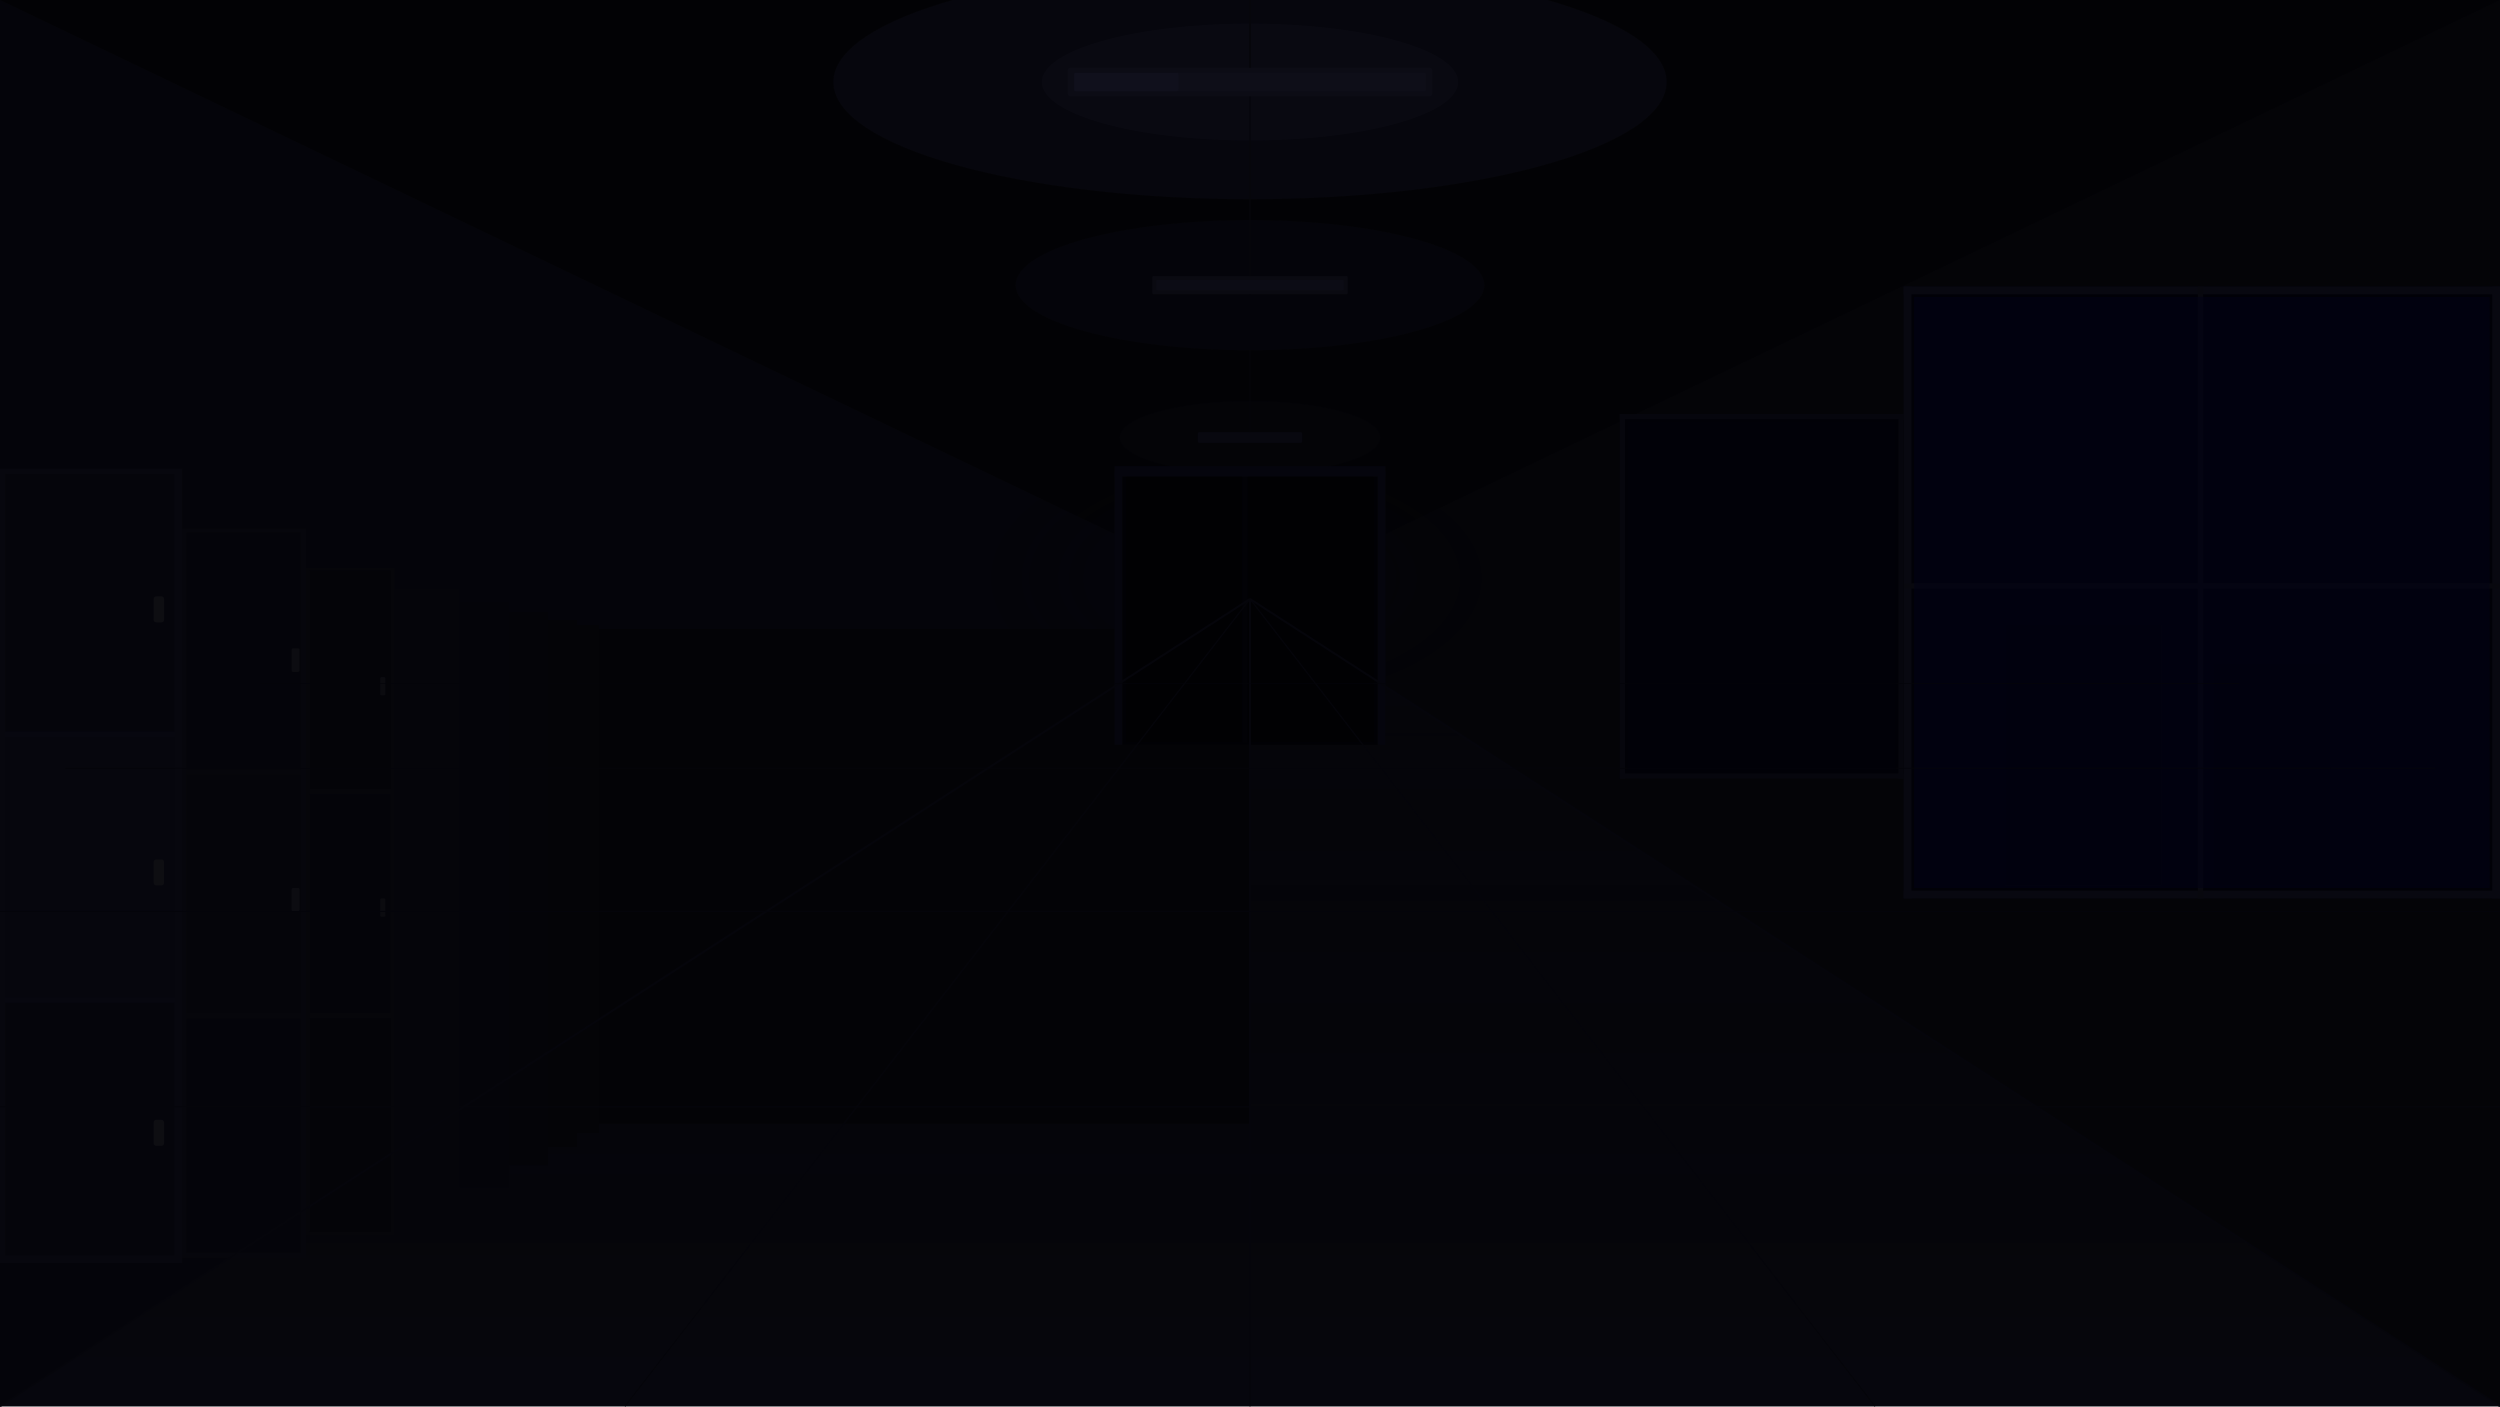
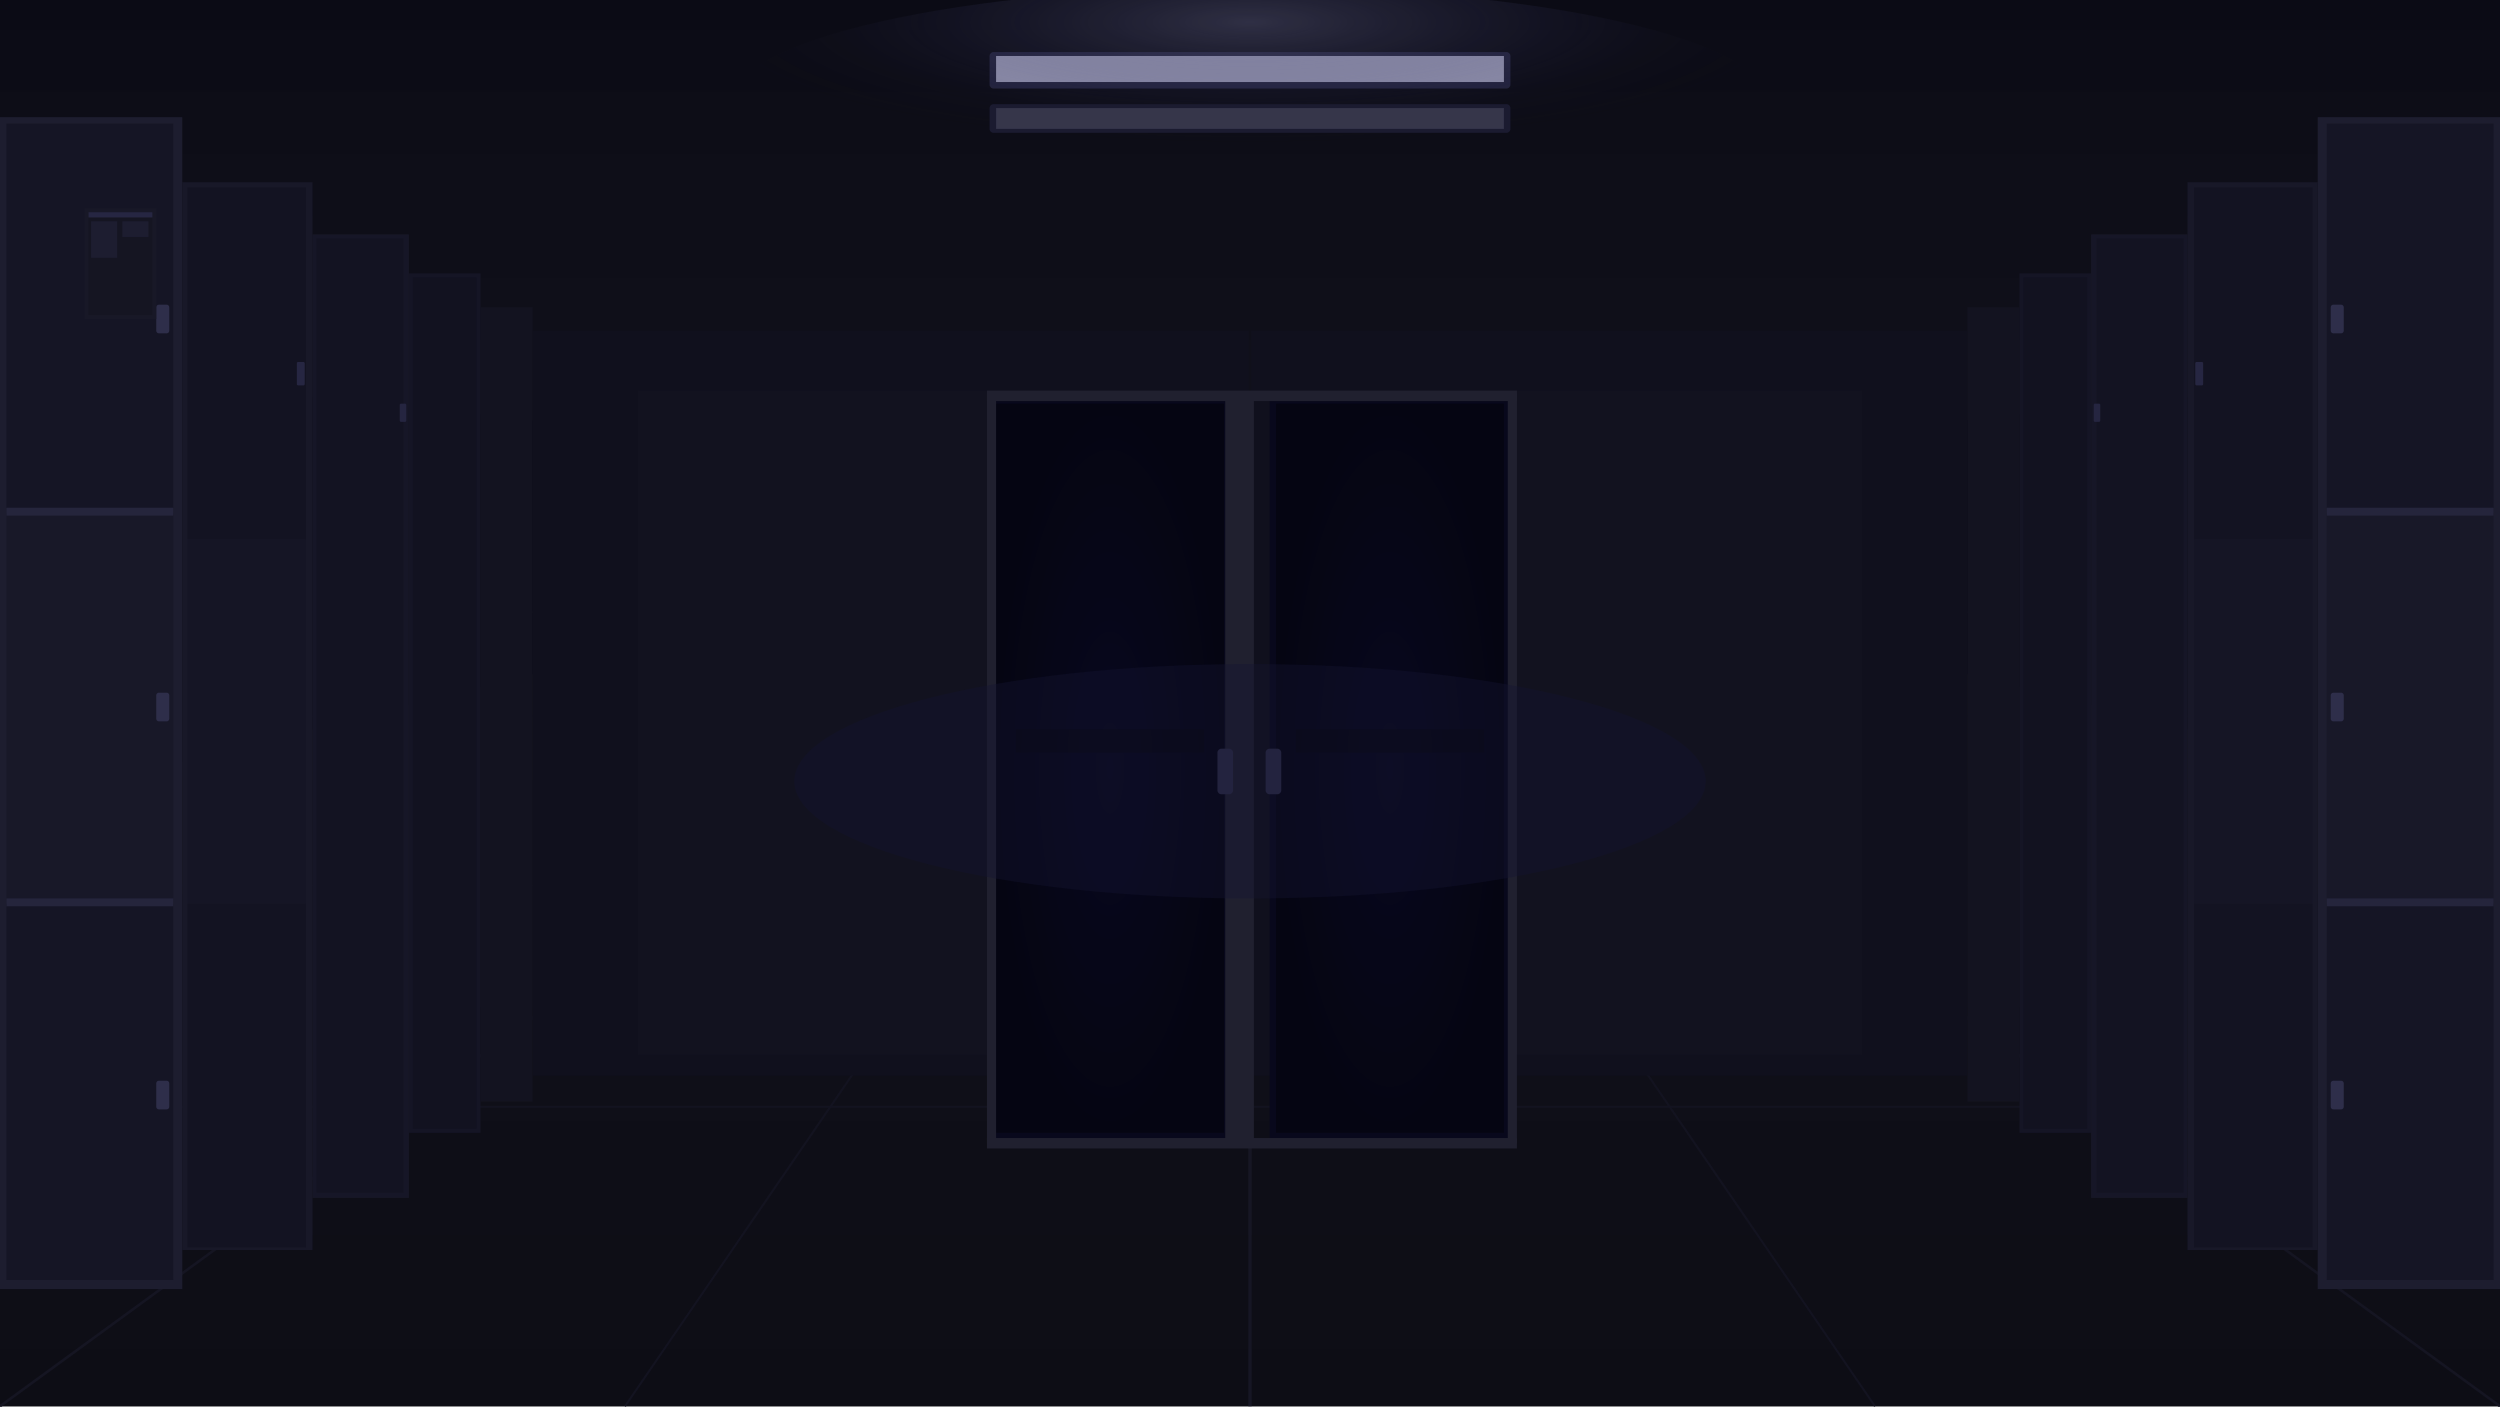
<svg xmlns="http://www.w3.org/2000/svg" viewBox="0 0 1920 1080">
  <defs>
-     <radialGradient id="vpGlow" cx="50%" cy="46%" r="28%">
-       <stop offset="0%" stop-color="#0e0e1a" stop-opacity="0.6" />
+     <radialGradient id="lightGlow" cx="50%" cy="15%" r="55%">
+       <stop offset="0%" stop-color="#9090c0" stop-opacity="0.35" />
+       <stop offset="60%" stop-color="#484880" stop-opacity="0.1" />
      <stop offset="100%" stop-color="transparent" />
    </radialGradient>
-     <radialGradient id="lightHalo" cx="50%" cy="0%" r="80%">
-       <stop offset="0%" stop-color="#14141e" stop-opacity="0.5" />
-       <stop offset="100%" stop-color="transparent" />
+     <linearGradient id="floor" x1="0" y1="0" x2="0" y2="1">
+       <stop offset="0%" stop-color="#181820" />
+       <stop offset="100%" stop-color="#101018" />
+     </linearGradient>
+     <linearGradient id="ceiling" x1="0" y1="0" x2="0" y2="1">
+       <stop offset="0%" stop-color="#0e0e18" />
+       <stop offset="100%" stop-color="#161620" />
+     </linearGradient>
+     <radialGradient id="doorNight" cx="50%" cy="50%" r="50%">
+       <stop offset="0%" stop-color="#0a0a24" />
+       <stop offset="100%" stop-color="#060614" />
    </radialGradient>
-     <linearGradient id="floorG" x1="0" y1="0" x2="0" y2="1">
-       <stop offset="0%" stop-color="#050508" />
-       <stop offset="100%" stop-color="#090910" />
-     </linearGradient>
-     <linearGradient id="reflectG" x1="0" y1="0" x2="0" y2="1">
-       <stop offset="0%" stop-color="#0c0c14" stop-opacity="0.3" />
-       <stop offset="100%" stop-color="transparent" />
-     </linearGradient>
  </defs>
-   <rect width="1920" height="1080" fill="#040408" />
-   <polygon points="0,0 1920,0 960,460" fill="#030306" />
-   <polygon points="0,0 0,1080 960,460" fill="#06060c" />
-   <polygon points="1920,0 1920,1080 960,460" fill="#050509" />
-   <polygon points="0,1080 1920,1080 960,460" fill="url(#floorG)" />
-   <polygon points="0,1080 1920,1080 960,460" fill="url(#reflectG)" />
-   <ellipse cx="960" cy="460" rx="380" ry="200" fill="url(#vpGlow)" />
-   <rect x="820" y="52" width="280" height="22" fill="#151520" rx="2" />
-   <rect x="825" y="56" width="270" height="14" fill="#1e1e2e" rx="1" />
-   <ellipse cx="960" cy="63" rx="320" ry="90" fill="#0d0d18" opacity="0.55" />
-   <ellipse cx="960" cy="63" rx="160" ry="45" fill="#12121e" opacity="0.4" />
-   <rect x="825" y="56" width="80" height="14" fill="#161625" rx="1" />
-   <rect x="885" y="212" width="150" height="14" fill="#101018" rx="1" />
-   <rect x="888" y="215" width="144" height="8" fill="#141422" rx="1" />
-   <ellipse cx="960" cy="219" rx="180" ry="50" fill="#0a0a14" opacity="0.4" />
-   <rect x="920" y="332" width="80" height="8" fill="#0c0c16" rx="1" />
-   <ellipse cx="960" cy="336" rx="100" ry="28" fill="#090912" opacity="0.3" />
-   <line x1="960" y1="0" x2="960" y2="52" stroke="#08080e" stroke-width="1.5" />
-   <line x1="960" y1="74" x2="960" y2="212" stroke="#07070c" stroke-width="1" />
-   <line x1="960" y1="226" x2="960" y2="332" stroke="#06060b" stroke-width="0.8" />
-   <rect x="0" y="360" width="140" height="610" fill="#0a0a12" />
-   <rect x="4" y="364" width="130" height="600" fill="#080810" />
-   <rect x="4" y="364" width="130" height="198" fill="#07070e" />
-   <rect x="4" y="566" width="130" height="200" fill="#080810" />
-   <rect x="4" y="770" width="130" height="194" fill="#07070e" />
-   <rect x="118" y="458" width="8" height="20" fill="#131318" rx="2" />
-   <rect x="118" y="660" width="8" height="20" fill="#131318" rx="2" />
-   <rect x="118" y="860" width="8" height="20" fill="#131318" rx="2" />
-   <rect x="4" y="562" width="130" height="4" fill="#0a0a14" />
-   <rect x="4" y="766" width="130" height="4" fill="#0a0a14" />
-   <rect x="140" y="406" width="95" height="560" fill="#09090f" />
-   <rect x="143" y="409" width="88" height="553" fill="#07070d" />
-   <rect x="143" y="409" width="88" height="182" fill="#06060c" />
-   <rect x="143" y="595" width="88" height="183" fill="#07070d" />
-   <rect x="143" y="782" width="88" height="180" fill="#06060c" />
-   <rect x="224" y="498" width="6" height="18" fill="#111116" rx="1" />
-   <rect x="224" y="682" width="6" height="18" fill="#111116" rx="1" />
-   <rect x="143" y="591" width="88" height="4" fill="#09090e" />
-   <rect x="143" y="778" width="88" height="4" fill="#09090e" />
-   <rect x="235" y="436" width="68" height="513" fill="#08080d" />
-   <rect x="238" y="438" width="62" height="508" fill="#06060b" />
-   <rect x="238" y="438" width="62" height="168" fill="#05050a" />
-   <rect x="238" y="610" width="62" height="168" fill="#06060b" />
-   <rect x="238" y="782" width="62" height="164" fill="#05050a" />
-   <rect x="238" y="606" width="62" height="4" fill="#08080d" />
-   <rect x="238" y="778" width="62" height="4" fill="#08080d" />
-   <rect x="292" y="520" width="4" height="14" fill="#0f0f14" rx="1" />
-   <rect x="292" y="690" width="4" height="14" fill="#0f0f14" rx="1" />
-   <rect x="303" y="452" width="50" height="480" fill="#07070c" />
-   <rect x="353" y="462" width="38" height="450" fill="#06060b" />
-   <rect x="391" y="470" width="30" height="425" fill="#06060a" />
-   <rect x="421" y="476" width="22" height="405" fill="#050509" />
-   <rect x="443" y="480" width="17" height="390" fill="#050508" />
-   <rect x="460" y="483" width="500" height="380" fill="#040407" />
-   <rect x="1462" y="220" width="458" height="470" fill="#020208" />
-   <rect x="1470" y="228" width="442" height="454" fill="#01010a" />
-   <rect x="1462" y="220" width="6" height="470" fill="#0b0b15" />
-   <rect x="1914" y="220" width="6" height="470" fill="#0b0b15" />
-   <rect x="1462" y="220" width="458" height="6" fill="#0b0b15" />
-   <rect x="1462" y="684" width="458" height="6" fill="#0b0b15" />
-   <rect x="1462" y="448" width="458" height="4" fill="#0b0b12" />
-   <rect x="1688" y="220" width="4" height="470" fill="#0b0b12" />
-   <rect x="1470" y="228" width="442" height="454" fill="#03031a" opacity="0.6" />
-   <rect x="1540" y="480" width="120" height="200" fill="#020210" opacity="0.5" />
-   <rect x="1700" y="510" width="90" height="170" fill="#020210" opacity="0.4" />
-   <rect x="1244" y="318" width="218" height="280" fill="#020208" />
-   <rect x="1250" y="324" width="206" height="268" fill="#01010a" />
-   <rect x="1244" y="318" width="4" height="280" fill="#090910" />
-   <rect x="1458" y="318" width="4" height="280" fill="#090910" />
-   <rect x="1244" y="318" width="218" height="4" fill="#090910" />
-   <rect x="1244" y="594" width="218" height="4" fill="#090910" />
-   <rect x="860" y="362" width="200" height="210" fill="#020205" />
-   <rect x="865" y="365" width="190" height="205" fill="#010103" />
-   <rect x="954" y="365" width="4" height="205" fill="#030307" />
-   <rect x="856" y="358" width="208" height="8" fill="#070710" />
-   <rect x="856" y="362" width="6" height="210" fill="#070710" />
-   <rect x="1058" y="362" width="6" height="210" fill="#070710" />
-   <line x1="960" y1="460" x2="0" y2="1080" stroke="#07070e" stroke-width="1.5" />
-   <line x1="960" y1="460" x2="480" y2="1080" stroke="#06060c" stroke-width="1" />
-   <line x1="960" y1="460" x2="960" y2="1080" stroke="#07070e" stroke-width="1.5" />
-   <line x1="960" y1="460" x2="1440" y2="1080" stroke="#06060c" stroke-width="1" />
-   <line x1="960" y1="460" x2="1920" y2="1080" stroke="#07070e" stroke-width="1.5" />
-   <line x1="0" y1="850" x2="1920" y2="850" stroke="#07070d" stroke-width="1" />
-   <line x1="0" y1="700" x2="1920" y2="700" stroke="#06060c" stroke-width="0.8" />
-   <line x1="50" y1="590" x2="1870" y2="590" stroke="#05050b" stroke-width="0.6" />
-   <line x1="200" y1="525" x2="1720" y2="525" stroke="#05050a" stroke-width="0.5" />
-   <rect width="1920" height="1080" fill="#000003" opacity="0.28" />
+   <rect width="1920" height="1080" fill="#0e0e18" />
+   <polygon points="0,0 1920,0 1920,280 960,380 0,280" fill="url(#ceiling)" />
+   <rect x="760" y="40" width="400" height="28" fill="#2a2a48" rx="3" />
+   <rect x="765" y="43" width="390" height="20" fill="#c0c0e0" opacity="0.9" />
+   <ellipse cx="960" cy="80" rx="400" ry="90" fill="url(#lightGlow)" />
+   <rect x="760" y="80" width="400" height="22" fill="#22223a" rx="3" />
+   <rect x="765" y="83" width="390" height="16" fill="#585870" opacity="0.6" />
+   <polygon points="0,1080 1920,1080 1920,620 960,380 0,620" fill="url(#floor)" />
+   <line x1="960" y1="380" x2="0" y2="1080" stroke="#1a1a28" stroke-width="2" />
+   <line x1="960" y1="380" x2="480" y2="1080" stroke="#181826" stroke-width="1.5" />
+   <line x1="960" y1="380" x2="960" y2="1080" stroke="#1c1c2a" stroke-width="2.5" />
+   <line x1="960" y1="380" x2="1440" y2="1080" stroke="#181826" stroke-width="1.5" />
+   <line x1="960" y1="380" x2="1920" y2="1080" stroke="#1a1a28" stroke-width="2" />
+   <line x1="0" y1="850" x2="1920" y2="850" stroke="#181826" stroke-width="1.5" />
+   <line x1="0" y1="680" x2="1920" y2="680" stroke="#161624" stroke-width="1.2" />
+   <line x1="60" y1="550" x2="1860" y2="550" stroke="#141422" stroke-width="1" />
+   <line x1="200" y1="470" x2="1720" y2="470" stroke="#131320" stroke-width="0.8" />
+   <rect x="0" y="90" width="140" height="900" fill="#242438" />
+   <rect x="5" y="95" width="128" height="888" fill="#1e1e30" />
+   <rect x="5" y="95" width="128" height="295" fill="#1a1a2c" />
+   <rect x="5" y="394" width="128" height="296" fill="#1e1e30" />
+   <rect x="5" y="694" width="128" height="289" fill="#1a1a2c" />
+   <rect x="5" y="390" width="128" height="6" fill="#2e2e48" />
+   <rect x="5" y="690" width="128" height="6" fill="#2e2e48" />
+   <rect x="120" y="234" width="10" height="22" fill="#3a3a5a" rx="2" />
+   <rect x="120" y="532" width="10" height="22" fill="#3a3a5a" rx="2" />
+   <rect x="120" y="830" width="10" height="22" fill="#3a3a5a" rx="2" />
+   <rect x="140" y="140" width="100" height="820" fill="#1e1e30" />
+   <rect x="144" y="144" width="91" height="814" fill="#1a1a2c" />
+   <rect x="144" y="144" width="91" height="270" fill="#181828" />
+   <rect x="144" y="418" width="91" height="272" fill="#1a1a2c" />
+   <rect x="144" y="694" width="91" height="264" fill="#181828" />
+   <rect x="228" y="278" width="6" height="18" fill="#303050" rx="1" />
+   <rect x="240" y="180" width="74" height="740" fill="#1c1c2e" />
+   <rect x="243" y="183" width="67" height="733" fill="#181828" />
+   <rect x="307" y="310" width="5" height="14" fill="#2e2e4e" rx="1" />
+   <rect x="314" y="210" width="55" height="660" fill="#1a1a2c" />
+   <rect x="317" y="213" width="49" height="654" fill="#161626" />
+   <rect x="369" y="236" width="40" height="610" fill="#181826" />
+   <rect x="409" y="254" width="550" height="572" fill="#141422" />
+   <rect x="1780" y="90" width="140" height="900" fill="#242438" />
+   <rect x="1787" y="95" width="128" height="888" fill="#1e1e30" />
+   <rect x="1787" y="95" width="128" height="295" fill="#1a1a2c" />
+   <rect x="1787" y="394" width="128" height="296" fill="#1e1e30" />
+   <rect x="1787" y="694" width="128" height="289" fill="#1a1a2c" />
+   <rect x="1787" y="390" width="128" height="6" fill="#2e2e48" />
+   <rect x="1787" y="690" width="128" height="6" fill="#2e2e48" />
+   <rect x="1790" y="234" width="10" height="22" fill="#3a3a5a" rx="2" />
+   <rect x="1790" y="532" width="10" height="22" fill="#3a3a5a" rx="2" />
+   <rect x="1790" y="830" width="10" height="22" fill="#3a3a5a" rx="2" />
+   <rect x="1680" y="140" width="100" height="820" fill="#1e1e30" />
+   <rect x="1685" y="144" width="91" height="814" fill="#1a1a2c" />
+   <rect x="1685" y="144" width="91" height="270" fill="#181828" />
+   <rect x="1685" y="418" width="91" height="272" fill="#1a1a2c" />
+   <rect x="1685" y="694" width="91" height="264" fill="#181828" />
+   <rect x="1686" y="278" width="6" height="18" fill="#303050" rx="1" />
+   <rect x="1606" y="180" width="74" height="740" fill="#1c1c2e" />
+   <rect x="1610" y="183" width="67" height="733" fill="#181828" />
+   <rect x="1608" y="310" width="5" height="14" fill="#2e2e4e" rx="1" />
+   <rect x="1551" y="210" width="55" height="660" fill="#1a1a2c" />
+   <rect x="1554" y="213" width="49" height="654" fill="#161626" />
+   <rect x="1511" y="236" width="40" height="610" fill="#181826" />
+   <rect x="961" y="254" width="550" height="572" fill="#141422" />
+   <rect x="490" y="300" width="270" height="510" fill="#161624" />
+   <rect x="1160" y="300" width="270" height="510" fill="#161624" />
+   <rect x="760" y="305" width="185" height="570" fill="#0a0a20" />
+   <rect x="765" y="310" width="175" height="560" fill="url(#doorNight)" />
+   <rect x="975" y="305" width="185" height="570" fill="#0a0a20" />
+   <rect x="980" y="310" width="175" height="560" fill="url(#doorNight)" />
+   <rect x="758" y="302" width="7" height="576" fill="#282838" />
+   <rect x="941" y="302" width="22" height="576" fill="#282838" />
+   <rect x="1158" y="302" width="7" height="576" fill="#282838" />
+   <rect x="758" y="300" width="407" height="8" fill="#282838" />
+   <rect x="758" y="874" width="407" height="8" fill="#282838" />
+   <rect x="935" y="575" width="12" height="35" fill="#383858" rx="3" />
+   <rect x="972" y="575" width="12" height="35" fill="#383858" rx="3" />
+   <rect x="780" y="560" width="145" height="18" fill="#06060e" opacity="0.6" />
+   <rect x="995" y="560" width="145" height="18" fill="#06060e" opacity="0.6" />
+   <ellipse cx="960" cy="600" rx="350" ry="90" fill="#18183a" opacity="0.4" />
+   <rect x="65" y="160" width="55" height="85" fill="#1e1e2e" />
+   <rect x="68" y="163" width="49" height="79" fill="#1a1a28" />
+   <rect x="68" y="163" width="49" height="4" fill="#303050" />
+   <rect x="70" y="170" width="20" height="28" fill="#24243a" />
+   <rect x="94" y="170" width="20" height="12" fill="#24243a" />
+   <rect width="1920" height="1080" fill="#000008" opacity="0.2" />
</svg>
